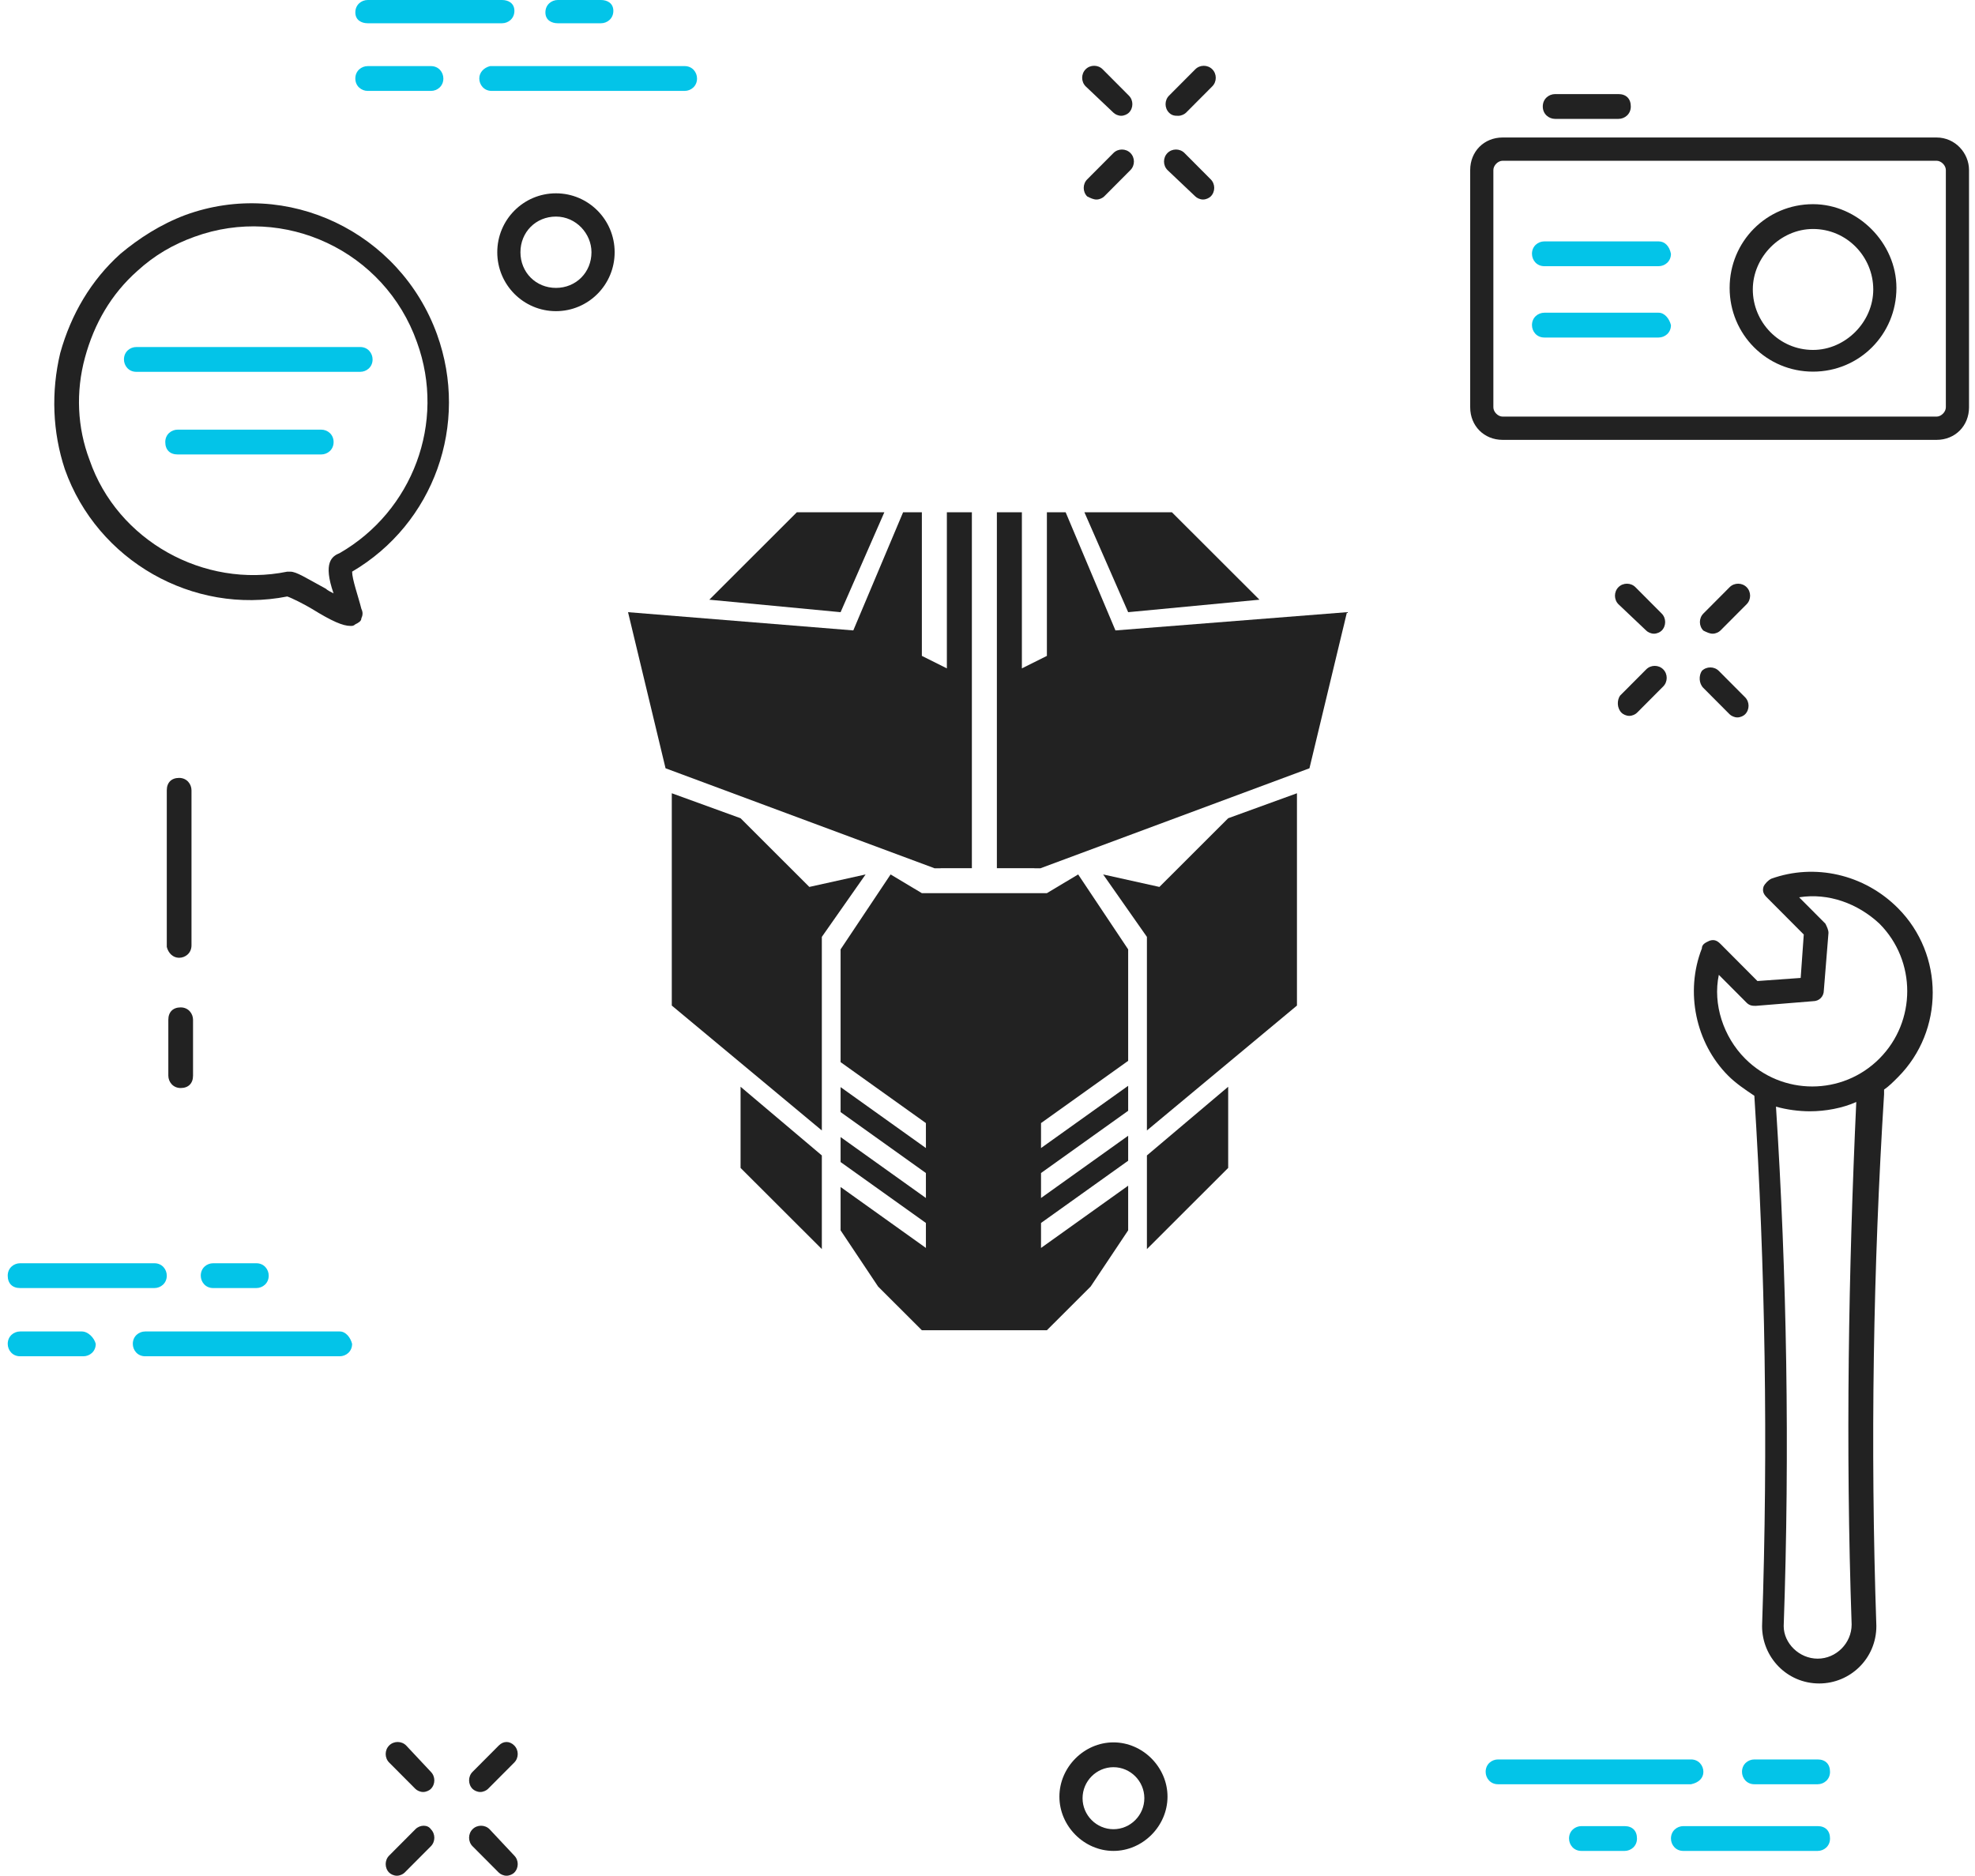
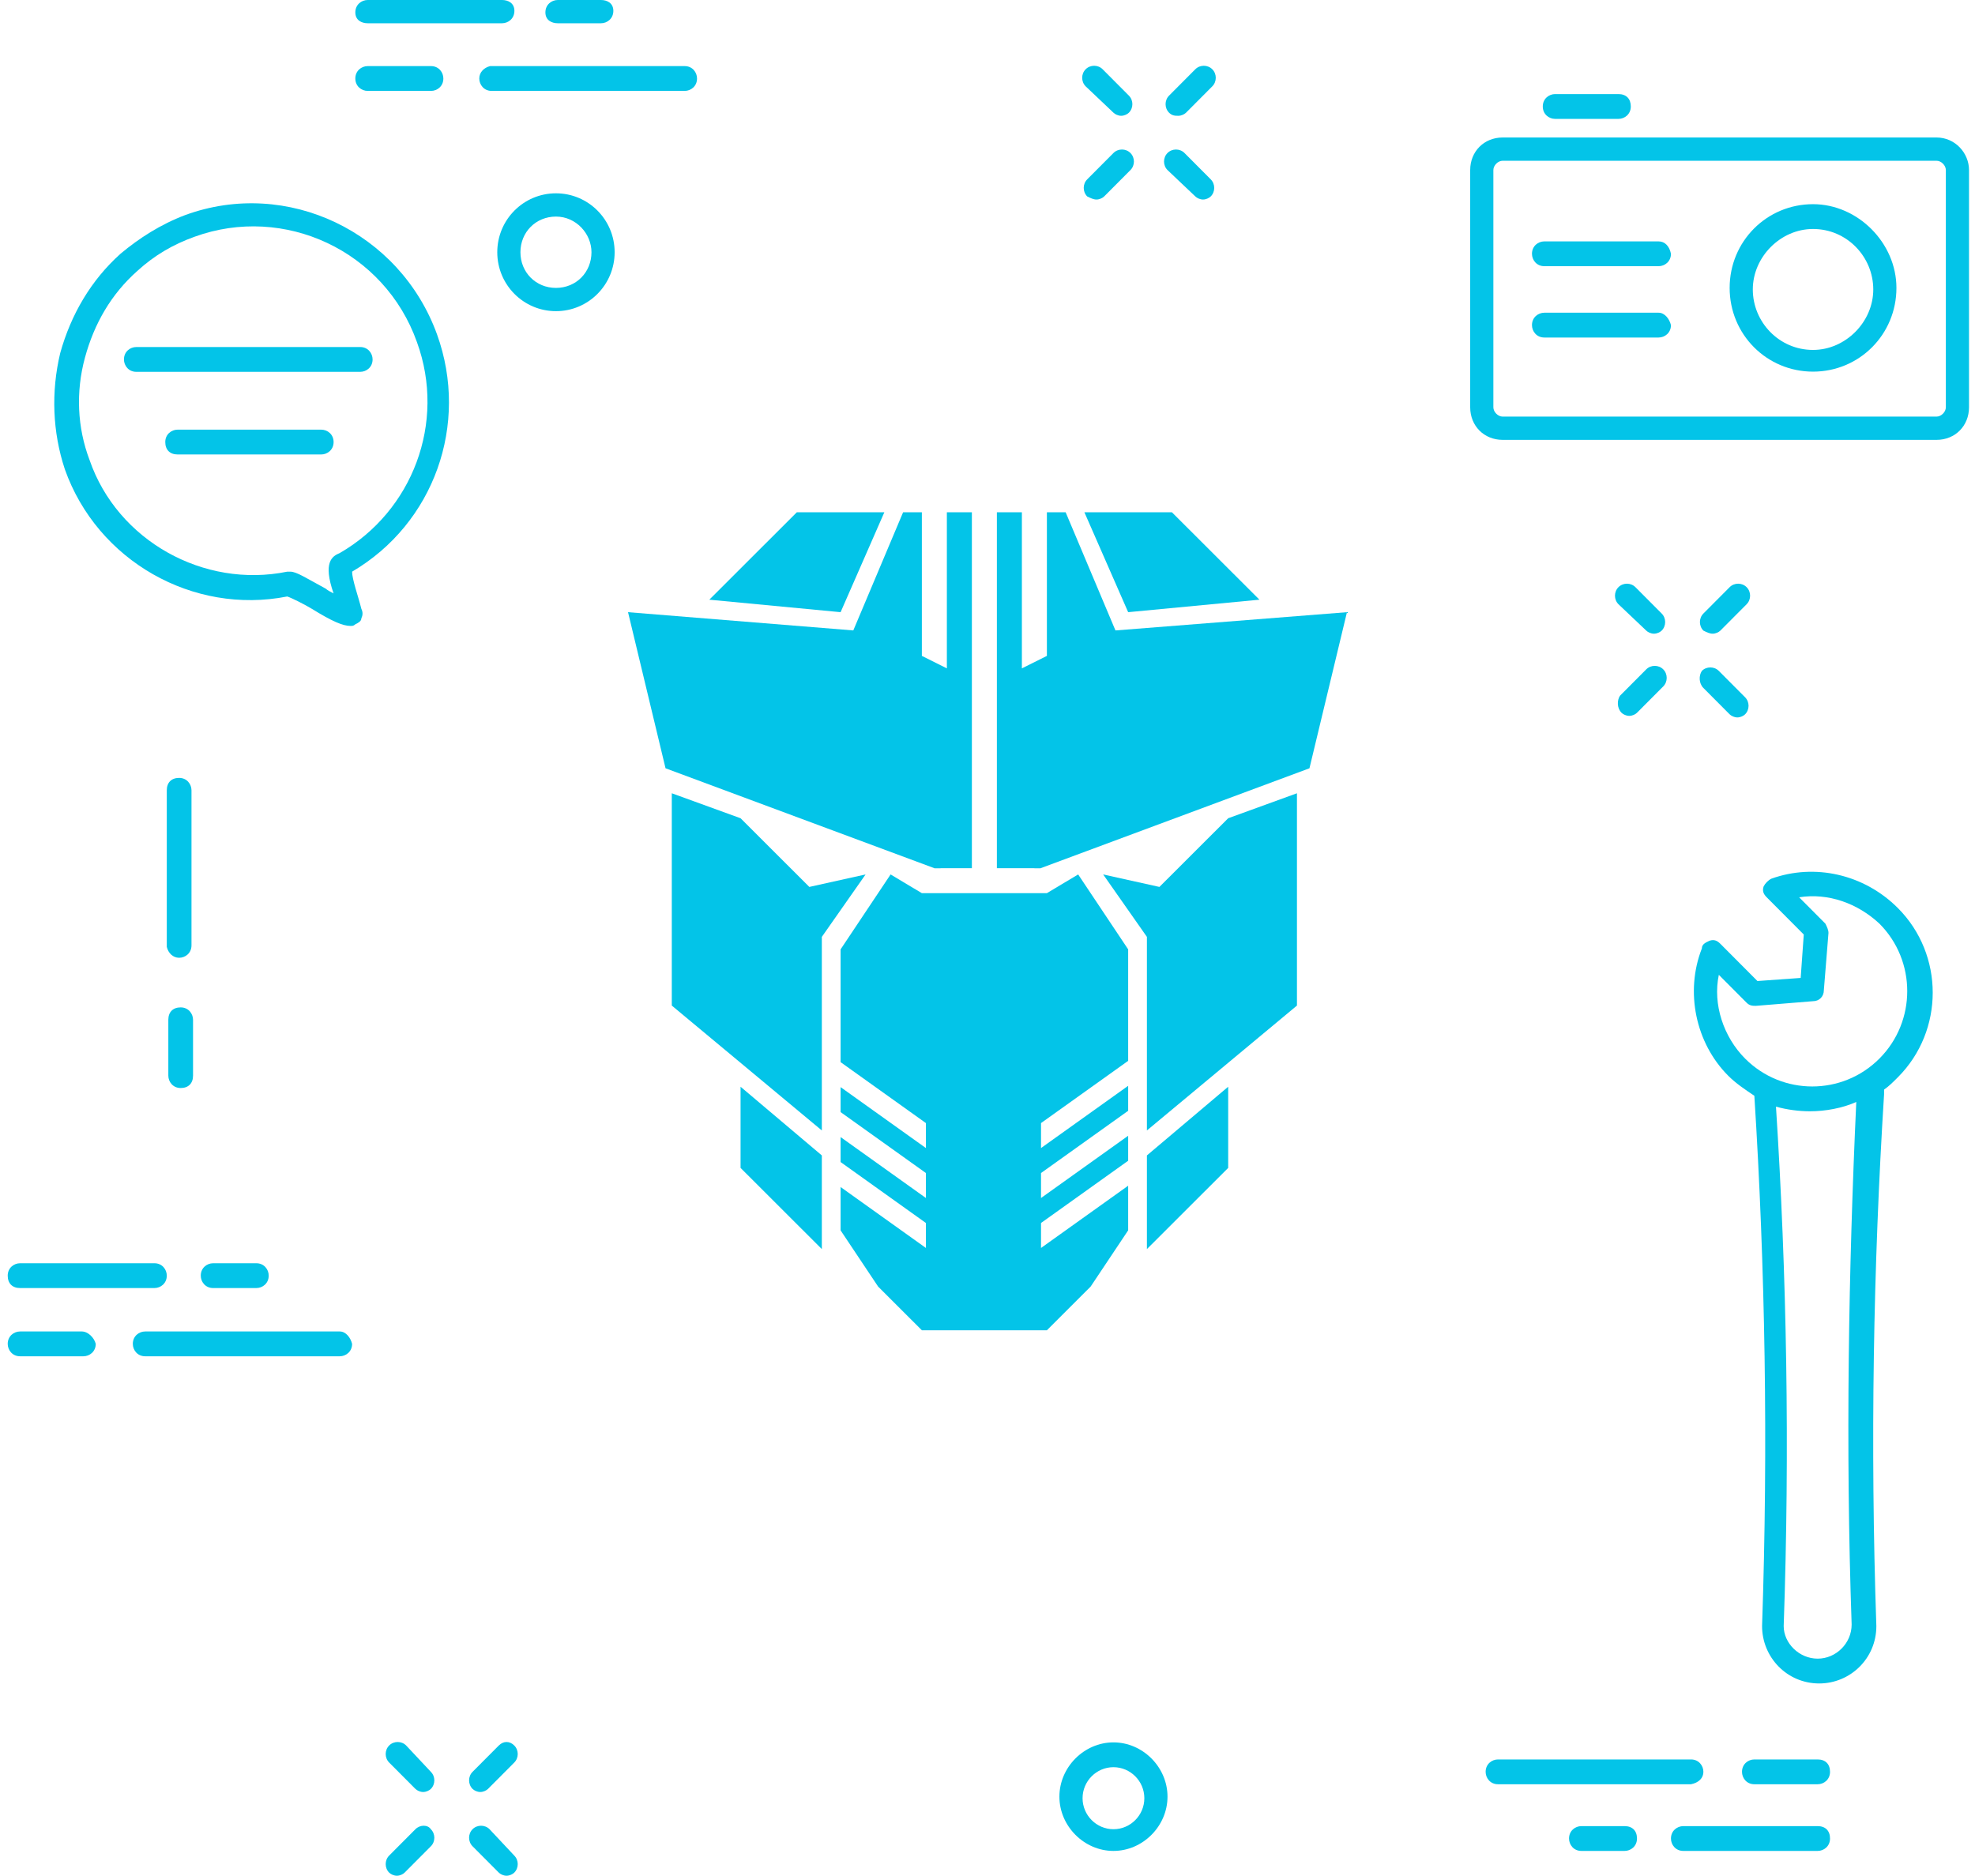
- <svg xmlns="http://www.w3.org/2000/svg" height="227" viewBox="0 0 239 227" width="239">
-   <g fill="none" fill-rule="evenodd">
-     <g fill-rule="nonzero">
-       <path d="m21.678 115.918c.748 0 1.495-.563 1.495-1.501v-18.767c0-.751-.561-1.501-1.495-1.501-.934 0-1.495.563-1.495 1.501v18.955c.187.751.748 1.314 1.495 1.314z" fill="#222" />
-       <path d="m20.37 130.181c0 .751.561 1.501 1.495 1.501.934 0 1.495-.563 1.495-1.501v-6.756c0-.751-.561-1.501-1.495-1.501-.934 0-1.495.563-1.495 1.501z" fill="#222" />
-       <path d="m60.176 30.528c0 3.941 3.177 7.131 7.102 7.131 3.925 0 7.102-3.19 7.102-7.131 0-3.941-3.177-7.131-7.102-7.131-3.925 0-7.102 3.19-7.102 7.131zm11.4 0c0 2.44-1.869 4.316-4.298 4.316-2.429 0-4.298-1.877-4.298-4.316 0-2.44 1.869-4.316 4.298-4.316 2.429 0 4.298 2.064 4.298 4.316z" fill="#222" />
-       <path d="m134.742 210.878c-3.551 0-6.541 3.003-6.541 6.568s2.99 6.568 6.541 6.568 6.541-3.003 6.541-6.568-2.99-6.568-6.541-6.568zm0 10.509c-2.056 0-3.738-1.689-3.738-3.753s1.682-3.753 3.738-3.753 3.738 1.689 3.738 3.753-1.682 3.753-3.738 3.753z" fill="#222" />
-       <g fill="#03c4e8">
-         <path d="m206.132 214.444c0-.751-.561-1.501-1.495-1.501h-23.36c-.748 0-1.495.563-1.495 1.501 0 .751.561 1.501 1.495 1.501h23.36c.934-.188 1.495-.751 1.495-1.501z" />
-         <path d="m219.961 212.943h-7.662c-.748 0-1.495.563-1.495 1.501 0 .751.561 1.501 1.495 1.501h7.662c.748 0 1.495-.563 1.495-1.501 0-.938-.561-1.501-1.495-1.501z" />
-         <path d="m219.961 221.013h-16.259c-.748 0-1.495.563-1.495 1.501 0 .751.561 1.501 1.495 1.501h16.259c.748 0 1.495-.563 1.495-1.501s-.561-1.501-1.495-1.501z" />
-         <path d="m196.601 221.013h-5.233c-.748 0-1.495.563-1.495 1.501 0 .751.561 1.501 1.495 1.501h5.233c.748 0 1.495-.563 1.495-1.501s-.561-1.501-1.495-1.501z" />
-         <path d="m58 9.501c0 .751.561 1.501 1.495 1.501h23.36c.748 0 1.495-.563 1.495-1.501 0-.751-.561-1.501-1.495-1.501h-23.547c-.748.188-1.308.751-1.308 1.501z" />
-         <path d="m44.495 11.003h7.662c.748 0 1.495-.563 1.495-1.501 0-.751-.561-1.501-1.495-1.501h-7.662c-.748 0-1.495.563-1.495 1.501 0 .938.748 1.501 1.495 1.501z" />
-         <path d="m44.495 2.815h16.259c.748 0 1.495-.563 1.495-1.501s-.748-1.314-1.495-1.314h-16.259c-.748 0-1.495.563-1.495 1.501 0 .938.748 1.314 1.495 1.314z" />
-         <path d="m67.495 2.815h5.233c.748 0 1.495-.563 1.495-1.501s-.748-1.314-1.495-1.314h-5.233c-.748 0-1.495.563-1.495 1.501 0 .938.748 1.314 1.495 1.314z" />
-         <path d="m41.114 161.146h-23.547c-.748 0-1.495.563-1.495 1.501 0 .751.561 1.501 1.495 1.501h23.547c.748 0 1.495-.563 1.495-1.501-.187-.751-.748-1.501-1.495-1.501z" />
-         <path d="m9.905 161.146h-7.475c-.748 0-1.495.563-1.495 1.501 0 .751.561 1.501 1.495 1.501h7.662c.748 0 1.495-.563 1.495-1.501-.187-.751-.934-1.501-1.682-1.501z" />
-         <path d="m2.429 155.891h16.259c.748 0 1.495-.563 1.495-1.501 0-.751-.561-1.501-1.495-1.501h-16.259c-.748 0-1.495.563-1.495 1.501 0 .938.561 1.501 1.495 1.501z" />
-         <path d="m31.023 155.891c.748 0 1.495-.563 1.495-1.501 0-.751-.561-1.501-1.495-1.501h-5.233c-.748 0-1.495.563-1.495 1.501 0 .751.561 1.501 1.495 1.501z" />
+ <svg xmlns="http://www.w3.org/2000/svg" width="239px" height="227px" viewBox="0 0 239 227" version="1.1">
+   <g id="Page-1" stroke="none" stroke-width="1" fill="none" fill-rule="evenodd">
+     <g id="icon-pro.ff46cf3c" fill="#03C4E8" fill-rule="nonzero">
+       <g id="Group">
+         <path d="M21.678,115.918 C22.426,115.918 23.173,115.355 23.173,114.417 L23.173,95.65 C23.173,94.899 22.613,94.148 21.678,94.148 C20.744,94.148 20.183,94.711 20.183,95.65 L20.183,114.604 C20.37,115.355 20.931,115.918 21.678,115.918 Z" id="Path" />
+         <path d="M20.37,130.181 C20.37,130.931 20.931,131.682 21.865,131.682 C22.8,131.682 23.36,131.119 23.36,130.181 L23.36,123.425 C23.36,122.674 22.8,121.923 21.865,121.923 C20.931,121.923 20.37,122.486 20.37,123.425 L20.37,130.181 Z" id="Path" />
+         <path d="M60.176,30.528 C60.176,34.469 63.353,37.66 67.278,37.66 C71.202,37.66 74.379,34.469 74.379,30.528 C74.379,26.587 71.202,23.397 67.278,23.397 C63.353,23.397 60.176,26.587 60.176,30.528 L60.176,30.528 Z M71.576,30.528 C71.576,32.968 69.707,34.845 67.278,34.845 C64.848,34.845 62.979,32.968 62.979,30.528 C62.979,28.089 64.848,26.212 67.278,26.212 C69.707,26.212 71.576,28.276 71.576,30.528 L71.576,30.528 Z" id="Shape" />
+         <path d="M134.742,210.878 C131.192,210.878 128.201,213.881 128.201,217.447 C128.201,221.013 131.192,224.015 134.742,224.015 C138.293,224.015 141.283,221.013 141.283,217.447 C141.283,213.881 138.293,210.878 134.742,210.878 Z M134.742,221.388 C132.687,221.388 131.005,219.699 131.005,217.635 C131.005,215.57 132.687,213.881 134.742,213.881 C136.798,213.881 138.48,215.57 138.48,217.635 C138.48,219.699 136.798,221.388 134.742,221.388 Z" id="Shape" />
+         <g id="Path">
+           <path d="M206.132,214.444 C206.132,213.694 205.571,212.943 204.636,212.943 L181.276,212.943 C180.529,212.943 179.781,213.506 179.781,214.444 C179.781,215.195 180.342,215.946 181.276,215.946 L204.636,215.946 C205.571,215.758 206.132,215.195 206.132,214.444 Z" />
+           <path d="M219.961,212.943 L212.299,212.943 C211.551,212.943 210.804,213.506 210.804,214.444 C210.804,215.195 211.364,215.946 212.299,215.946 L219.961,215.946 C220.708,215.946 221.456,215.383 221.456,214.444 C221.456,213.506 220.895,212.943 219.961,212.943 Z" />
+           <path d="M219.961,221.013 L203.702,221.013 C202.955,221.013 202.207,221.576 202.207,222.514 C202.207,223.265 202.768,224.015 203.702,224.015 L219.961,224.015 C220.708,224.015 221.456,223.452 221.456,222.514 C221.456,221.576 220.895,221.013 219.961,221.013 Z" />
+           <path d="M196.601,221.013 L191.368,221.013 C190.62,221.013 189.873,221.576 189.873,222.514 C189.873,223.265 190.433,224.015 191.368,224.015 L196.601,224.015 C197.348,224.015 198.096,223.452 198.096,222.514 C198.096,221.576 197.535,221.013 196.601,221.013 Z" />
+           <path d="M58,9.501 C58,10.252 58.561,11.003 59.495,11.003 L82.855,11.003 C83.603,11.003 84.35,10.44 84.35,9.501 C84.35,8.751 83.79,8 82.855,8 L59.308,8 C58.561,8.188 58,8.751 58,9.501 Z" />
+           <path d="M44.495,11.003 L52.157,11.003 C52.905,11.003 53.652,10.44 53.652,9.501 C53.652,8.751 53.092,8 52.157,8 L44.495,8 C43.748,8 43,8.563 43,9.501 C43,10.44 43.748,11.003 44.495,11.003 Z" />
+           <path d="M44.495,2.815 L60.754,2.815 C61.501,2.815 62.249,2.252 62.249,1.314 C62.249,0.375 61.501,2.22044605e-16 60.754,2.22044605e-16 L44.495,2.22044605e-16 C43.748,2.22044605e-16 43,0.563 43,1.501 C43,2.44 43.748,2.815 44.495,2.815 L44.495,2.815 Z" />
+           <path d="M67.495,2.815 L72.728,2.815 C73.475,2.815 74.223,2.252 74.223,1.314 C74.223,0.375 73.475,2.22044605e-16 72.728,2.22044605e-16 L67.495,2.22044605e-16 C66.748,2.22044605e-16 66,0.563 66,1.501 C66,2.44 66.748,2.815 67.495,2.815 Z" />
+           <path d="M41.114,161.146 L17.567,161.146 C16.819,161.146 16.072,161.709 16.072,162.647 C16.072,163.398 16.633,164.149 17.567,164.149 L41.114,164.149 C41.862,164.149 42.609,163.586 42.609,162.647 C42.422,161.897 41.862,161.146 41.114,161.146 Z" />
+           <path d="M9.905,161.146 L2.429,161.146 C1.682,161.146 0.934,161.709 0.934,162.647 C0.934,163.398 1.495,164.149 2.429,164.149 L10.092,164.149 C10.839,164.149 11.587,163.586 11.587,162.647 C11.4,161.897 10.652,161.146 9.905,161.146 Z" />
+           <path d="M2.429,155.891 L18.688,155.891 C19.436,155.891 20.183,155.328 20.183,154.39 C20.183,153.639 19.623,152.889 18.688,152.889 L2.429,152.889 C1.682,152.889 0.934,153.452 0.934,154.39 C0.934,155.328 1.495,155.891 2.429,155.891 Z" />
+           <path d="M31.023,155.891 C31.77,155.891 32.518,155.328 32.518,154.39 C32.518,153.639 31.957,152.889 31.023,152.889 L25.79,152.889 C25.042,152.889 24.295,153.452 24.295,154.39 C24.295,155.141 24.855,155.891 25.79,155.891 L31.023,155.891 Z" />
+         </g>
+         <g transform="translate(6, 7)">
+           <path d="M128.742,6.638 C128.929,6.826 129.303,7.014 129.677,7.014 C130.051,7.014 130.424,6.826 130.611,6.638 C131.172,6.075 131.172,5.137 130.611,4.574 L127.434,1.383 C126.874,0.82 125.939,0.82 125.378,1.383 C124.818,1.946 124.818,2.885 125.378,3.448 L128.742,6.638 Z" id="Path" />
+           <path d="M138.647,16.772 C138.834,16.96 139.208,17.148 139.582,17.148 C139.955,17.148 140.329,16.96 140.516,16.772 C141.077,16.209 141.077,15.271 140.516,14.708 L137.339,11.518 C136.778,10.955 135.844,10.955 135.283,11.518 C134.723,12.081 134.723,13.019 135.283,13.582 L138.647,16.772 Z" id="Path" />
+           <path d="M126.687,17.148 C127.06,17.148 127.434,16.96 127.621,16.772 L130.798,13.582 C131.359,13.019 131.359,12.081 130.798,11.518 C130.237,10.955 129.303,10.955 128.742,11.518 L125.565,14.708 C125.005,15.271 125.005,16.209 125.565,16.772 C125.939,16.96 126.313,17.148 126.687,17.148 L126.687,17.148 Z" id="Path" />
+           <path d="M136.591,7.014 C136.965,7.014 137.339,6.826 137.526,6.638 L140.703,3.448 C141.264,2.885 141.264,1.946 140.703,1.383 C140.142,0.82 139.208,0.82 138.647,1.383 L135.47,4.574 C134.91,5.137 134.91,6.075 135.47,6.638 C135.844,7.014 136.218,7.014 136.591,7.014 L136.591,7.014 Z" id="Path" />
+           <path d="M193.217,69.32 C193.404,69.507 193.778,69.695 194.151,69.695 C194.525,69.695 194.899,69.507 195.086,69.32 C195.646,68.757 195.646,67.818 195.086,67.255 L191.909,64.065 C191.348,63.502 190.414,63.502 189.853,64.065 C189.292,64.628 189.292,65.566 189.853,66.129 L193.217,69.32 Z" id="Path" />
+           <path d="M200.132,76.263 L203.309,79.454 C203.495,79.641 203.869,79.829 204.243,79.829 C204.617,79.829 204.99,79.641 205.177,79.454 C205.738,78.891 205.738,77.952 205.177,77.389 L202,74.199 C201.44,73.636 200.505,73.636 199.945,74.199 C199.571,74.762 199.571,75.7 200.132,76.263 Z" id="Path" />
+           <path d="M190.227,79.266 C190.414,79.454 190.787,79.641 191.161,79.641 C191.535,79.641 191.909,79.454 192.096,79.266 L195.273,76.076 C195.833,75.513 195.833,74.574 195.273,74.011 C194.712,73.448 193.778,73.448 193.217,74.011 L190.04,77.202 C189.666,77.765 189.666,78.703 190.227,79.266 Z" id="Path" />
+           <path d="M201.253,69.695 C201.627,69.695 202,69.507 202.187,69.32 L205.364,66.129 C205.925,65.566 205.925,64.628 205.364,64.065 C204.804,63.502 203.869,63.502 203.309,64.065 L200.132,67.255 C199.571,67.818 199.571,68.757 200.132,69.32 C200.505,69.507 200.879,69.695 201.253,69.695 L201.253,69.695 Z" id="Path" />
+           <path d="M43.15,204.254 C42.589,203.691 41.655,203.691 41.094,204.254 C40.534,204.817 40.534,205.755 41.094,206.318 L44.271,209.509 C44.458,209.696 44.832,209.884 45.206,209.884 C45.58,209.884 45.953,209.696 46.14,209.509 C46.701,208.946 46.701,208.007 46.14,207.444 L43.15,204.254 Z" id="Path" />
+           <path d="M53.242,214.388 C52.681,213.825 51.747,213.825 51.186,214.388 C50.625,214.951 50.625,215.889 51.186,216.452 L54.363,219.643 C54.55,219.83 54.924,220.018 55.298,220.018 C55.671,220.018 56.045,219.83 56.232,219.643 C56.793,219.08 56.793,218.141 56.232,217.578 L53.242,214.388 Z" id="Path" />
+           <path d="M44.271,214.388 L41.094,217.578 C40.534,218.141 40.534,219.08 41.094,219.643 C41.281,219.83 41.655,220.018 42.029,220.018 C42.403,220.018 42.776,219.83 42.963,219.643 L46.14,216.452 C46.701,215.889 46.701,214.951 46.14,214.388 C45.766,213.825 44.832,213.825 44.271,214.388 Z" id="Path" />
+           <path d="M54.363,204.254 L51.186,207.444 C50.625,208.007 50.625,208.946 51.186,209.509 C51.373,209.696 51.747,209.884 52.12,209.884 C52.494,209.884 52.868,209.696 53.055,209.509 L56.232,206.318 C56.793,205.755 56.793,204.817 56.232,204.254 C55.671,203.691 54.924,203.691 54.363,204.254 Z" id="Path" />
+           <path d="M36.609,62.188 C46.514,56.371 50.812,44.36 46.888,33.475 C42.403,21.089 28.76,14.52 16.426,19.024 C13.436,20.15 10.819,21.839 8.577,23.716 C5.026,26.906 2.597,31.035 1.288,35.727 C0.167,40.419 0.354,45.298 1.849,49.802 C5.774,60.875 17.36,67.443 28.76,65.191 C29.321,65.379 30.816,66.129 31.75,66.692 C34.18,68.194 35.488,68.757 36.422,68.757 C36.609,68.757 36.796,68.757 36.983,68.569 C37.357,68.381 37.731,68.194 37.731,67.818 C37.917,67.443 37.917,67.068 37.731,66.692 C37.357,65.191 36.609,63.127 36.609,62.188 Z M34.367,64.816 C33.993,64.628 33.619,64.44 33.432,64.253 C31.003,62.939 29.881,62.188 29.134,62.188 L28.76,62.188 C18.669,64.253 8.203,58.435 4.839,48.676 C3.344,44.735 3.157,40.419 4.279,36.29 C5.4,32.161 7.456,28.595 10.633,25.78 C12.688,23.904 14.931,22.59 17.547,21.652 C28.386,17.711 40.534,23.341 44.458,34.413 C48.009,44.172 43.898,54.869 35.114,59.936 C34.18,60.312 33.058,61.062 34.367,64.816 Z" id="Shape" />
+         </g>
+         <path d="M45.088,43.501 C45.088,42.751 44.527,42 43.593,42 L16.495,42 C15.748,42 15,42.563 15,43.501 C15,44.252 15.561,45.003 16.495,45.003 L43.593,45.003 C44.341,45.003 45.088,44.44 45.088,43.501 Z" id="Path" />
+         <path d="M38.875,52 L21.495,52 C20.748,52 20,52.563 20,53.501 C20,54.44 20.561,55.003 21.495,55.003 L38.875,55.003 C39.623,55.003 40.37,54.44 40.37,53.501 C40.37,52.563 39.623,52 38.875,52 Z" id="Path" />
+         <path d="M214.354,106.347 C213.981,106.534 213.607,106.91 213.42,107.285 C213.233,107.848 213.42,108.223 213.794,108.599 L218.279,113.103 L217.905,118.358 L212.672,118.733 L208.187,114.229 C207.813,113.854 207.44,113.666 206.879,113.854 C206.505,114.041 205.945,114.229 205.945,114.792 C203.889,120.047 205.197,126.24 209.122,130.181 C210.056,131.119 211.177,131.87 212.299,132.62 C213.607,153.264 213.981,174.846 213.233,196.803 C213.233,200.557 216.223,203.747 220.148,203.747 C223.885,203.747 227.062,200.744 227.062,196.803 C226.315,174.846 226.689,153.264 227.997,132.433 L227.997,131.87 C228.557,131.494 229.118,130.931 229.679,130.368 C235.285,124.738 235.285,115.543 229.679,109.912 C225.567,105.784 219.587,104.47 214.354,106.347 L214.354,106.347 Z M224.072,196.616 C224.072,198.868 222.203,200.744 219.961,200.744 C217.718,200.744 215.849,198.868 215.849,196.803 C216.597,175.409 216.223,154.202 214.915,133.934 C216.223,134.309 217.718,134.497 219.026,134.497 C220.895,134.497 222.951,134.122 224.633,133.371 C223.699,153.639 223.325,175.034 224.072,196.616 L224.072,196.616 Z M227.436,128.116 C222.951,132.62 215.663,132.62 211.177,128.116 C208.561,125.489 207.253,121.548 208,117.982 L211.364,121.36 C211.738,121.736 212.112,121.736 212.486,121.736 L219.4,121.173 C220.148,121.173 220.708,120.61 220.708,119.859 L221.269,112.915 C221.269,112.54 221.082,112.164 220.895,111.789 L217.718,108.599 C221.269,108.036 224.82,109.349 227.436,111.789 C231.921,116.293 231.921,123.612 227.436,128.116 L227.436,128.116 Z" id="Shape" />
+         <path d="M234.351,16.641 L181.837,16.641 C179.594,16.641 177.912,18.33 177.912,20.582 L177.912,49.295 C177.912,51.547 179.594,53.236 181.837,53.236 L234.351,53.236 C236.593,53.236 238.275,51.547 238.275,49.295 L238.275,20.582 C238.275,18.518 236.593,16.641 234.351,16.641 Z M235.472,49.295 C235.472,49.858 234.911,50.421 234.351,50.421 L181.837,50.421 C181.276,50.421 180.716,49.858 180.716,49.295 L180.716,20.582 C180.716,20.019 181.276,19.456 181.837,19.456 L234.351,19.456 C234.911,19.456 235.472,20.019 235.472,20.582 L235.472,49.295 Z" id="Shape" />
+         <path d="M219.4,24.711 C213.794,24.711 209.309,29.215 209.309,34.845 C209.309,40.475 213.794,44.979 219.4,44.979 C225.007,44.979 229.492,40.475 229.492,34.845 C229.492,29.402 224.82,24.711 219.4,24.711 L219.4,24.711 Z M219.4,42.352 C215.289,42.352 212.112,38.974 212.112,35.032 C212.112,31.091 215.476,27.713 219.4,27.713 C223.512,27.713 226.689,31.091 226.689,35.032 C226.689,38.974 223.325,42.352 219.4,42.352 Z" id="Shape" />
+         <path d="M200.712,29.215 L186.883,29.215 C186.135,29.215 185.388,29.778 185.388,30.716 C185.388,31.467 185.948,32.217 186.883,32.217 L200.712,32.217 C201.459,32.217 202.207,31.654 202.207,30.716 C202.02,29.778 201.459,29.215 200.712,29.215 Z" id="Path" />
+         <path d="M200.712,37.848 L186.883,37.848 C186.135,37.848 185.388,38.411 185.388,39.349 C185.388,40.1 185.948,40.85 186.883,40.85 L200.712,40.85 C201.459,40.85 202.207,40.287 202.207,39.349 C202.02,38.598 201.459,37.848 200.712,37.848 Z" id="Path" />
+         <path d="M188.191,14.389 L195.853,14.389 C196.601,14.389 197.348,13.826 197.348,12.888 C197.348,11.949 196.787,11.386 195.853,11.386 L188.191,11.386 C187.443,11.386 186.696,11.949 186.696,12.888 C186.696,13.826 187.443,14.389 188.191,14.389 Z" id="Path" />
      </g>
-       <g fill="#222">
-         <path d="m134.742 13.638c.187.188.561.375.934.375.374 0 .748-.188.934-.375.561-.563.561-1.501 0-2.064l-3.177-3.19c-.561-.563-1.495-.563-2.056 0-.561.563-.561 1.501 0 2.064z" />
-         <path d="m144.647 23.772c.187.188.561.375.934.375.374 0 .748-.188.934-.375.561-.563.561-1.501 0-2.064l-3.177-3.19c-.561-.563-1.495-.563-2.056 0s-.561 1.501 0 2.064z" />
-         <path d="m132.687 24.148c.374 0 .748-.188.934-.375l3.177-3.19c.561-.563.561-1.501 0-2.064s-1.495-.563-2.056 0l-3.177 3.19c-.561.563-.561 1.501 0 2.064.374.188.748.375 1.121.375z" />
-         <path d="m142.591 14.014c.374 0 .748-.188.934-.375l3.177-3.19c.561-.563.561-1.501 0-2.064-.561-.563-1.495-.563-2.056 0l-3.177 3.19c-.561.563-.561 1.501 0 2.064.374.375.748.375 1.121.375z" />
-         <path d="m199.217 76.32c.187.188.561.375.934.375.374 0 .748-.188.934-.375.561-.563.561-1.501 0-2.064l-3.177-3.19c-.561-.563-1.495-.563-2.056 0s-.561 1.501 0 2.064z" />
-         <path d="m206.132 83.263 3.177 3.19c.187.188.561.375.934.375.374 0 .748-.188.934-.375.561-.563.561-1.501 0-2.064l-3.177-3.19c-.561-.563-1.495-.563-2.056 0-.374.563-.374 1.501.187 2.064z" />
-         <path d="m196.227 86.266c.187.188.561.375.934.375.374 0 .748-.188.934-.375l3.177-3.19c.561-.563.561-1.501 0-2.064-.561-.563-1.495-.563-2.056 0l-3.177 3.19c-.374.563-.374 1.501.187 2.064z" />
-         <path d="m207.253 76.695c.374 0 .748-.188.934-.375l3.177-3.19c.561-.563.561-1.501 0-2.064s-1.495-.563-2.056 0l-3.177 3.19c-.561.563-.561 1.501 0 2.064.374.188.748.375 1.121.375z" />
-         <path d="m49.15 211.254c-.561-.563-1.495-.563-2.056 0-.561.563-.561 1.501 0 2.064l3.177 3.19c.187.188.561.375.934.375.374 0 .748-.188.934-.375.561-.563.561-1.501 0-2.064z" />
-         <path d="m59.242 221.388c-.561-.563-1.495-.563-2.056 0s-.561 1.501 0 2.064l3.177 3.19c.187.188.561.375.934.375s.748-.188.934-.375c.561-.563.561-1.501 0-2.064z" />
-         <path d="m50.271 221.388-3.177 3.19c-.561.563-.561 1.501 0 2.064.187.188.561.375.934.375.374 0 .748-.188.934-.375l3.177-3.19c.561-.563.561-1.501 0-2.064-.374-.563-1.308-.563-1.869 0z" />
-         <path d="m60.363 211.254-3.177 3.19c-.561.563-.561 1.501 0 2.064.187.188.561.375.934.375.374 0 .748-.188.934-.375l3.177-3.19c.561-.563.561-1.501 0-2.064-.561-.563-1.308-.563-1.869 0z" />
-         <path d="m42.609 69.188c9.905-5.818 14.203-17.829 10.279-28.713-4.485-12.386-18.128-18.955-30.462-14.451-2.99 1.126-5.606 2.815-7.849 4.692-3.551 3.19-5.98 7.319-7.288 12.011-1.121 4.692-.934 9.571.561 14.075 3.925 11.072 15.511 17.641 26.911 15.389.561.188 2.056.938 2.99 1.501 2.429 1.501 3.738 2.064 4.672 2.064.187 0 .374 0 .561-.188.374-.188.748-.375.748-.751.187-.375.187-.751 0-1.126-.374-1.501-1.121-3.566-1.121-4.504zm-2.243 2.627c-.374-.188-.748-.375-.934-.563-2.429-1.314-3.551-2.064-4.298-2.064h-.374c-10.092 2.064-20.557-3.753-23.921-13.512-1.495-3.941-1.682-8.257-.561-12.386 1.121-4.129 3.177-7.694 6.354-10.509 2.056-1.877 4.298-3.19 6.915-4.129 10.839-3.941 22.987 1.689 26.911 12.762 3.551 9.759-.561 20.456-9.344 25.523-.934.375-2.056 1.126-.748 4.879z" />
-       </g>
-       <path d="m45.088 43.501c0-.751-.561-1.501-1.495-1.501h-27.098c-.748 0-1.495.563-1.495 1.501 0 .751.561 1.501 1.495 1.501h27.098c.748 0 1.495-.563 1.495-1.501z" fill="#03c4e8" />
-       <path d="m38.875 52h-17.38c-.748 0-1.495.563-1.495 1.501 0 .938.561 1.501 1.495 1.501h17.38c.748 0 1.495-.563 1.495-1.501 0-.938-.748-1.501-1.495-1.501z" fill="#03c4e8" />
-       <path d="m214.354 106.347c-.374.188-.748.563-.934.938-.187.563 0 .938.374 1.314l4.485 4.504-.374 5.255-5.233.375-4.485-4.504c-.374-.375-.748-.563-1.308-.375-.374.188-.934.375-.934.938-2.056 5.255-.748 11.448 3.177 15.389.934.938 2.056 1.689 3.177 2.44 1.308 20.644 1.682 42.226.934 64.183 0 3.753 2.99 6.944 6.915 6.944 3.738 0 6.915-3.003 6.915-6.944-.748-21.957-.374-43.539.934-64.371v-.563c.561-.375 1.121-.938 1.682-1.501 5.606-5.63 5.606-14.826 0-20.456-4.111-4.129-10.092-5.442-15.324-3.566zm9.718 90.269c0 2.252-1.869 4.129-4.111 4.129-2.243 0-4.111-1.877-4.111-3.941.748-21.394.374-42.601-.934-62.869 1.308.375 2.803.563 4.111.563 1.869 0 3.925-.375 5.606-1.126-.934 20.268-1.308 41.663-.561 63.245zm3.364-68.499c-4.485 4.504-11.774 4.504-16.259 0-2.616-2.627-3.925-6.568-3.177-10.134l3.364 3.378c.374.375.748.375 1.121.375l6.915-.563c.748 0 1.308-.563 1.308-1.314l.561-6.944c0-.375-.187-.751-.374-1.126l-3.177-3.19c3.551-.563 7.102.751 9.718 3.19 4.485 4.504 4.485 11.823 0 16.327z" fill="#222" />
-       <path d="m234.351 16.641h-52.514c-2.243 0-3.925 1.689-3.925 3.941v28.713c0 2.252 1.682 3.941 3.925 3.941h52.514c2.243 0 3.925-1.689 3.925-3.941v-28.713c0-2.064-1.682-3.941-3.925-3.941zm1.121 32.654c0 .563-.561 1.126-1.121 1.126h-52.514c-.561 0-1.121-.563-1.121-1.126v-28.713c0-.563.561-1.126 1.121-1.126h52.514c.561 0 1.121.563 1.121 1.126z" fill="#222" />
-       <path d="m219.4 24.711c-5.606 0-10.092 4.504-10.092 10.134 0 5.63 4.485 10.134 10.092 10.134 5.606 0 10.092-4.504 10.092-10.134 0-5.442-4.672-10.134-10.092-10.134zm0 17.641c-4.111 0-7.288-3.378-7.288-7.319s3.364-7.319 7.288-7.319c4.111 0 7.288 3.378 7.288 7.319s-3.364 7.319-7.288 7.319z" fill="#222" />
-       <path d="m200.712 29.215h-13.829c-.748 0-1.495.563-1.495 1.501 0 .751.561 1.501 1.495 1.501h13.829c.748 0 1.495-.563 1.495-1.501-.187-.938-.748-1.501-1.495-1.501z" fill="#03c4e8" />
-       <path d="m200.712 37.848h-13.829c-.748 0-1.495.563-1.495 1.501 0 .751.561 1.501 1.495 1.501h13.829c.748 0 1.495-.563 1.495-1.501-.187-.751-.748-1.501-1.495-1.501z" fill="#03c4e8" />
-       <path d="m188.191 14.389h7.662c.748 0 1.495-.563 1.495-1.501s-.561-1.501-1.495-1.501h-7.662c-.748 0-1.495.563-1.495 1.501s.748 1.501 1.495 1.501z" fill="#222" />
-     </g>
-     <g fill="#222" transform="translate(76 62)">
-       <path d="m64.304 45.344-6.809-1.511 5.296 7.557v23.427l18.157-15.115v-25.695l-8.322 3.023z" fill-rule="nonzero" />
-       <path d="m12.104 45.344-6.809-1.511 5.296 7.557v23.427l18.157-15.115v-25.695l-8.322 3.023z" fill-rule="nonzero" transform="matrix(-1 0 0 1 34.04348 0)" />
-       <path d="m25.722 78.641v-3.023l10.326 7.376-.002-3.024-10.324-7.375v-3.023l10.326 7.376-.002-3.024-10.324-7.375v-13.648l6.052-9.069 3.783 2.267h15.13l3.783-2.267 6.052 9.069v13.491l-10.544 7.532-.002 3.024 10.546-7.534v3.023l-10.544 7.532-.002 3.024 10.546-7.534v3.023l-10.544 7.532-.002 3.024 10.546-7.534v5.402l-4.539 6.802-5.296 5.29h-15.13l-5.296-5.29-4.539-6.802v-5.245l10.326 7.376-.002-3.024z" />
-       <path d="m62.791 89.176 9.835-9.824v-9.824l-9.835 8.313z" fill-rule="nonzero" />
-       <path d="m13.617 89.176 9.835-9.824v-9.824l-9.835 8.313z" fill-rule="nonzero" transform="matrix(-1 0 0 1 37.06957 0)" />
-       <path d="m38.583 0h3.026v43.076h-4.539l-9.835-28.718 6.052-14.359h2.27v17.382l3.026 1.511zm6.052 0h3.026v18.893l3.026-1.511v-17.382h2.27l6.052 14.359-9.078 28.718h-5.296z" />
-       <g fill-rule="nonzero">
-         <path d="m37.07 43.076-32.53-12.092-4.539-18.893 27.991 2.267 9.835 28.718z" />
-         <path d="m86.243 43.076-32.53-12.092-4.539-18.893 28.748 2.267 9.078 28.718z" transform="matrix(-1 0 0 1 136.1739 0)" />
-         <path d="m60.522 12.092 15.887-1.511-10.591-10.58h-10.591z" />
-         <path d="m15.13 12.092 15.887-1.511-10.591-10.58h-10.591z" transform="matrix(-1 0 0 1 40.85217 0)" />
+       <g id="Group" transform="translate(76, 62)">
+         <polygon id="Path" points="64.304 45.344 57.496 43.832 62.791 51.389 62.791 74.817 80.948 59.702 80.948 34.008 72.626 37.031" />
+         <polygon id="Path" transform="translate(17.02174, 54.41221) scale(-1, 1) translate(-17.02174, -54.41221) " points="12.104 45.344 5.296 43.832 10.591 51.389 10.591 74.817 28.748 59.702 28.748 34.008 20.426 37.031" />
+         <polygon id="Path" points="25.722 78.641 25.722 75.618 36.048 82.994 36.046 79.97 25.722 72.595 25.722 69.572 36.048 76.948 36.046 73.924 25.722 66.549 25.722 52.901 31.774 43.832 35.557 46.099 50.687 46.099 54.47 43.832 60.522 52.901 60.522 66.392 49.977 73.924 49.976 76.948 60.522 69.415 60.522 72.438 49.977 79.97 49.976 82.994 60.522 75.461 60.522 78.483 49.977 86.016 49.976 89.04 60.522 81.506 60.522 86.908 55.983 93.71 50.687 99 35.557 99 30.261 93.71 25.722 86.908 25.722 81.664 36.048 89.04 36.046 86.016" />
+         <polygon id="Path" points="62.791 89.176 72.626 79.351 72.626 69.527 62.791 77.84" />
+         <polygon id="Path" transform="translate(18.53478, 79.35115) scale(-1, 1) translate(-18.53478, -79.35115) " points="13.617 89.176 23.452 79.351 23.452 69.527 13.617 77.84" />
+         <path d="M38.583,-3.55271368e-15 L41.609,-3.55271368e-15 L41.609,43.076 L37.07,43.076 L27.235,14.359 L33.287,-3.55271368e-15 L35.557,-3.55271368e-15 L35.557,17.382 L38.583,18.893 L38.583,-3.55271368e-15 Z M44.635,0 L47.661,0 L47.661,18.893 L50.687,17.382 L50.687,0 L52.957,0 L59.009,14.359 L49.93,43.076 L44.635,43.076 L44.635,0 Z" id="Shape" />
+         <g id="Path">
+           <polygon points="37.07 43.076 4.539 30.985 0 12.092 27.991 14.359 37.826 43.076" />
+           <polygon transform="translate(68.08696, 27.58397) scale(-1, 1) translate(-68.08696, -27.58397) " points="86.243 43.076 53.713 30.985 49.174 12.092 77.922 14.359 87 43.076" />
+           <polygon points="60.522 12.092 76.409 10.58 65.817 1.77635684e-15 55.226 1.77635684e-15" />
+           <polygon transform="translate(20.42609, 6.045802) scale(-1, 1) translate(-20.42609, -6.045802) " points="15.13 12.092 31.017 10.58 20.426 1.77635684e-15 9.835 1.77635684e-15" />
+         </g>
      </g>
    </g>
  </g>
</svg>
